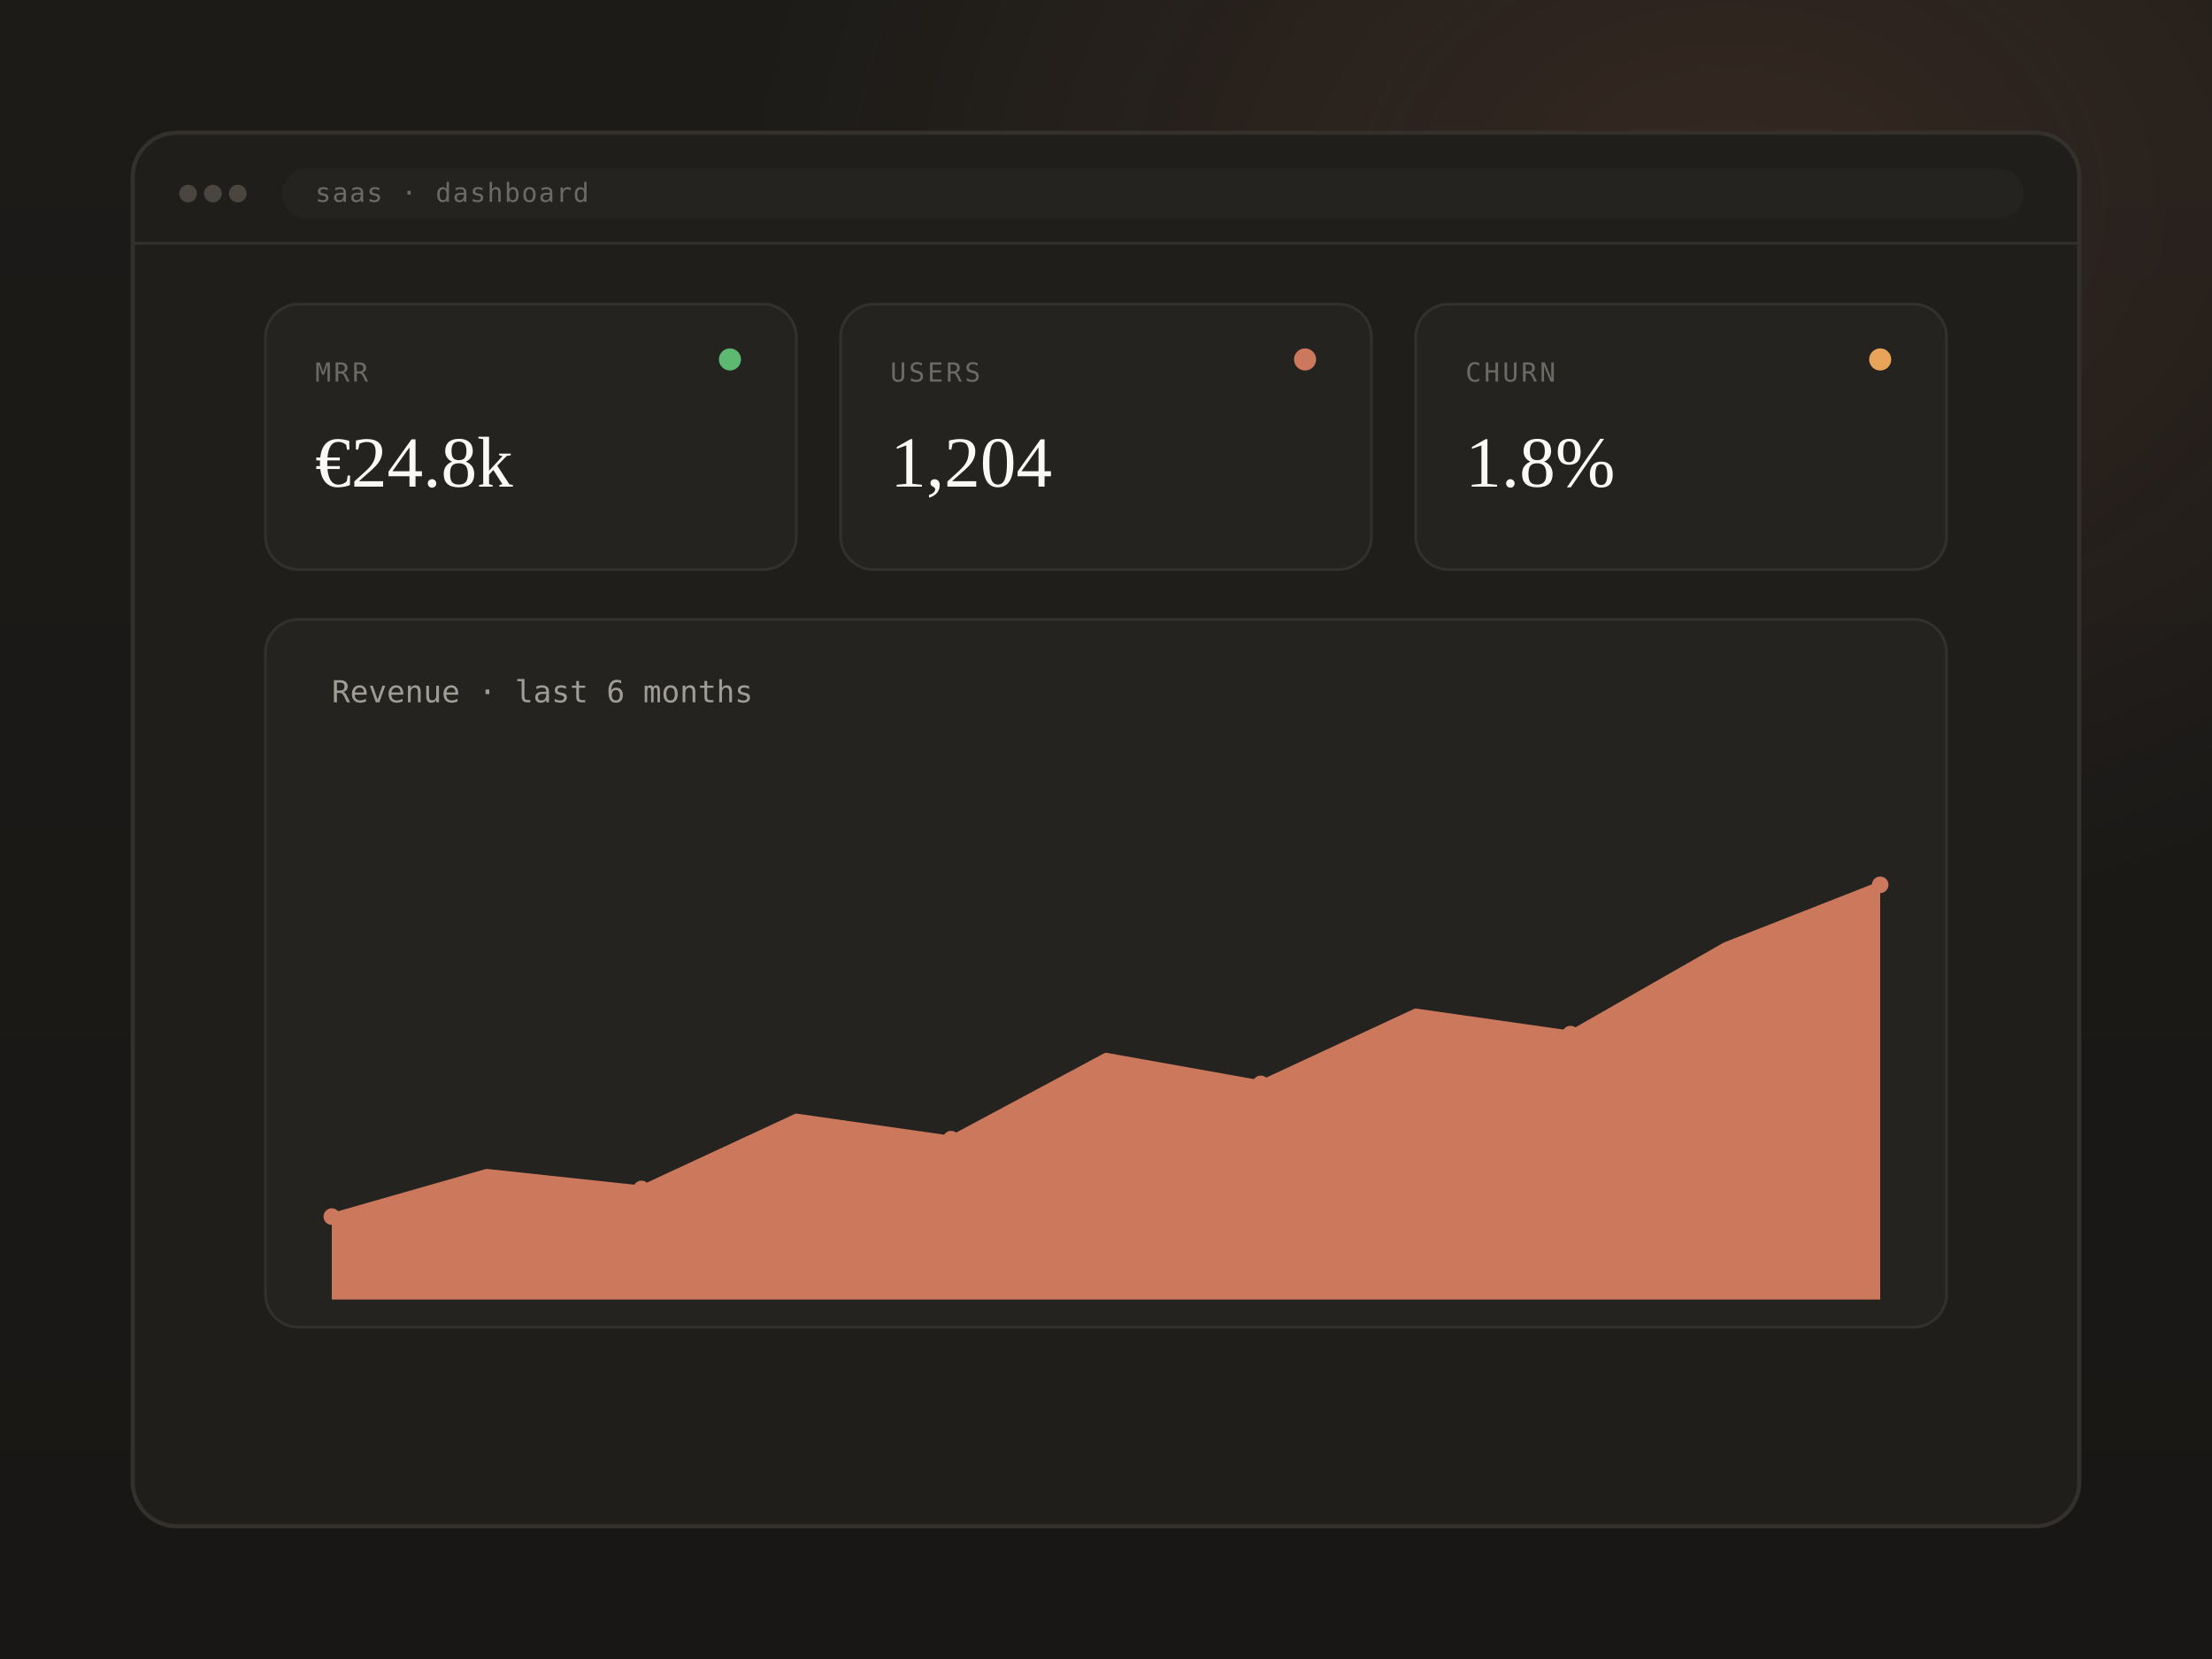
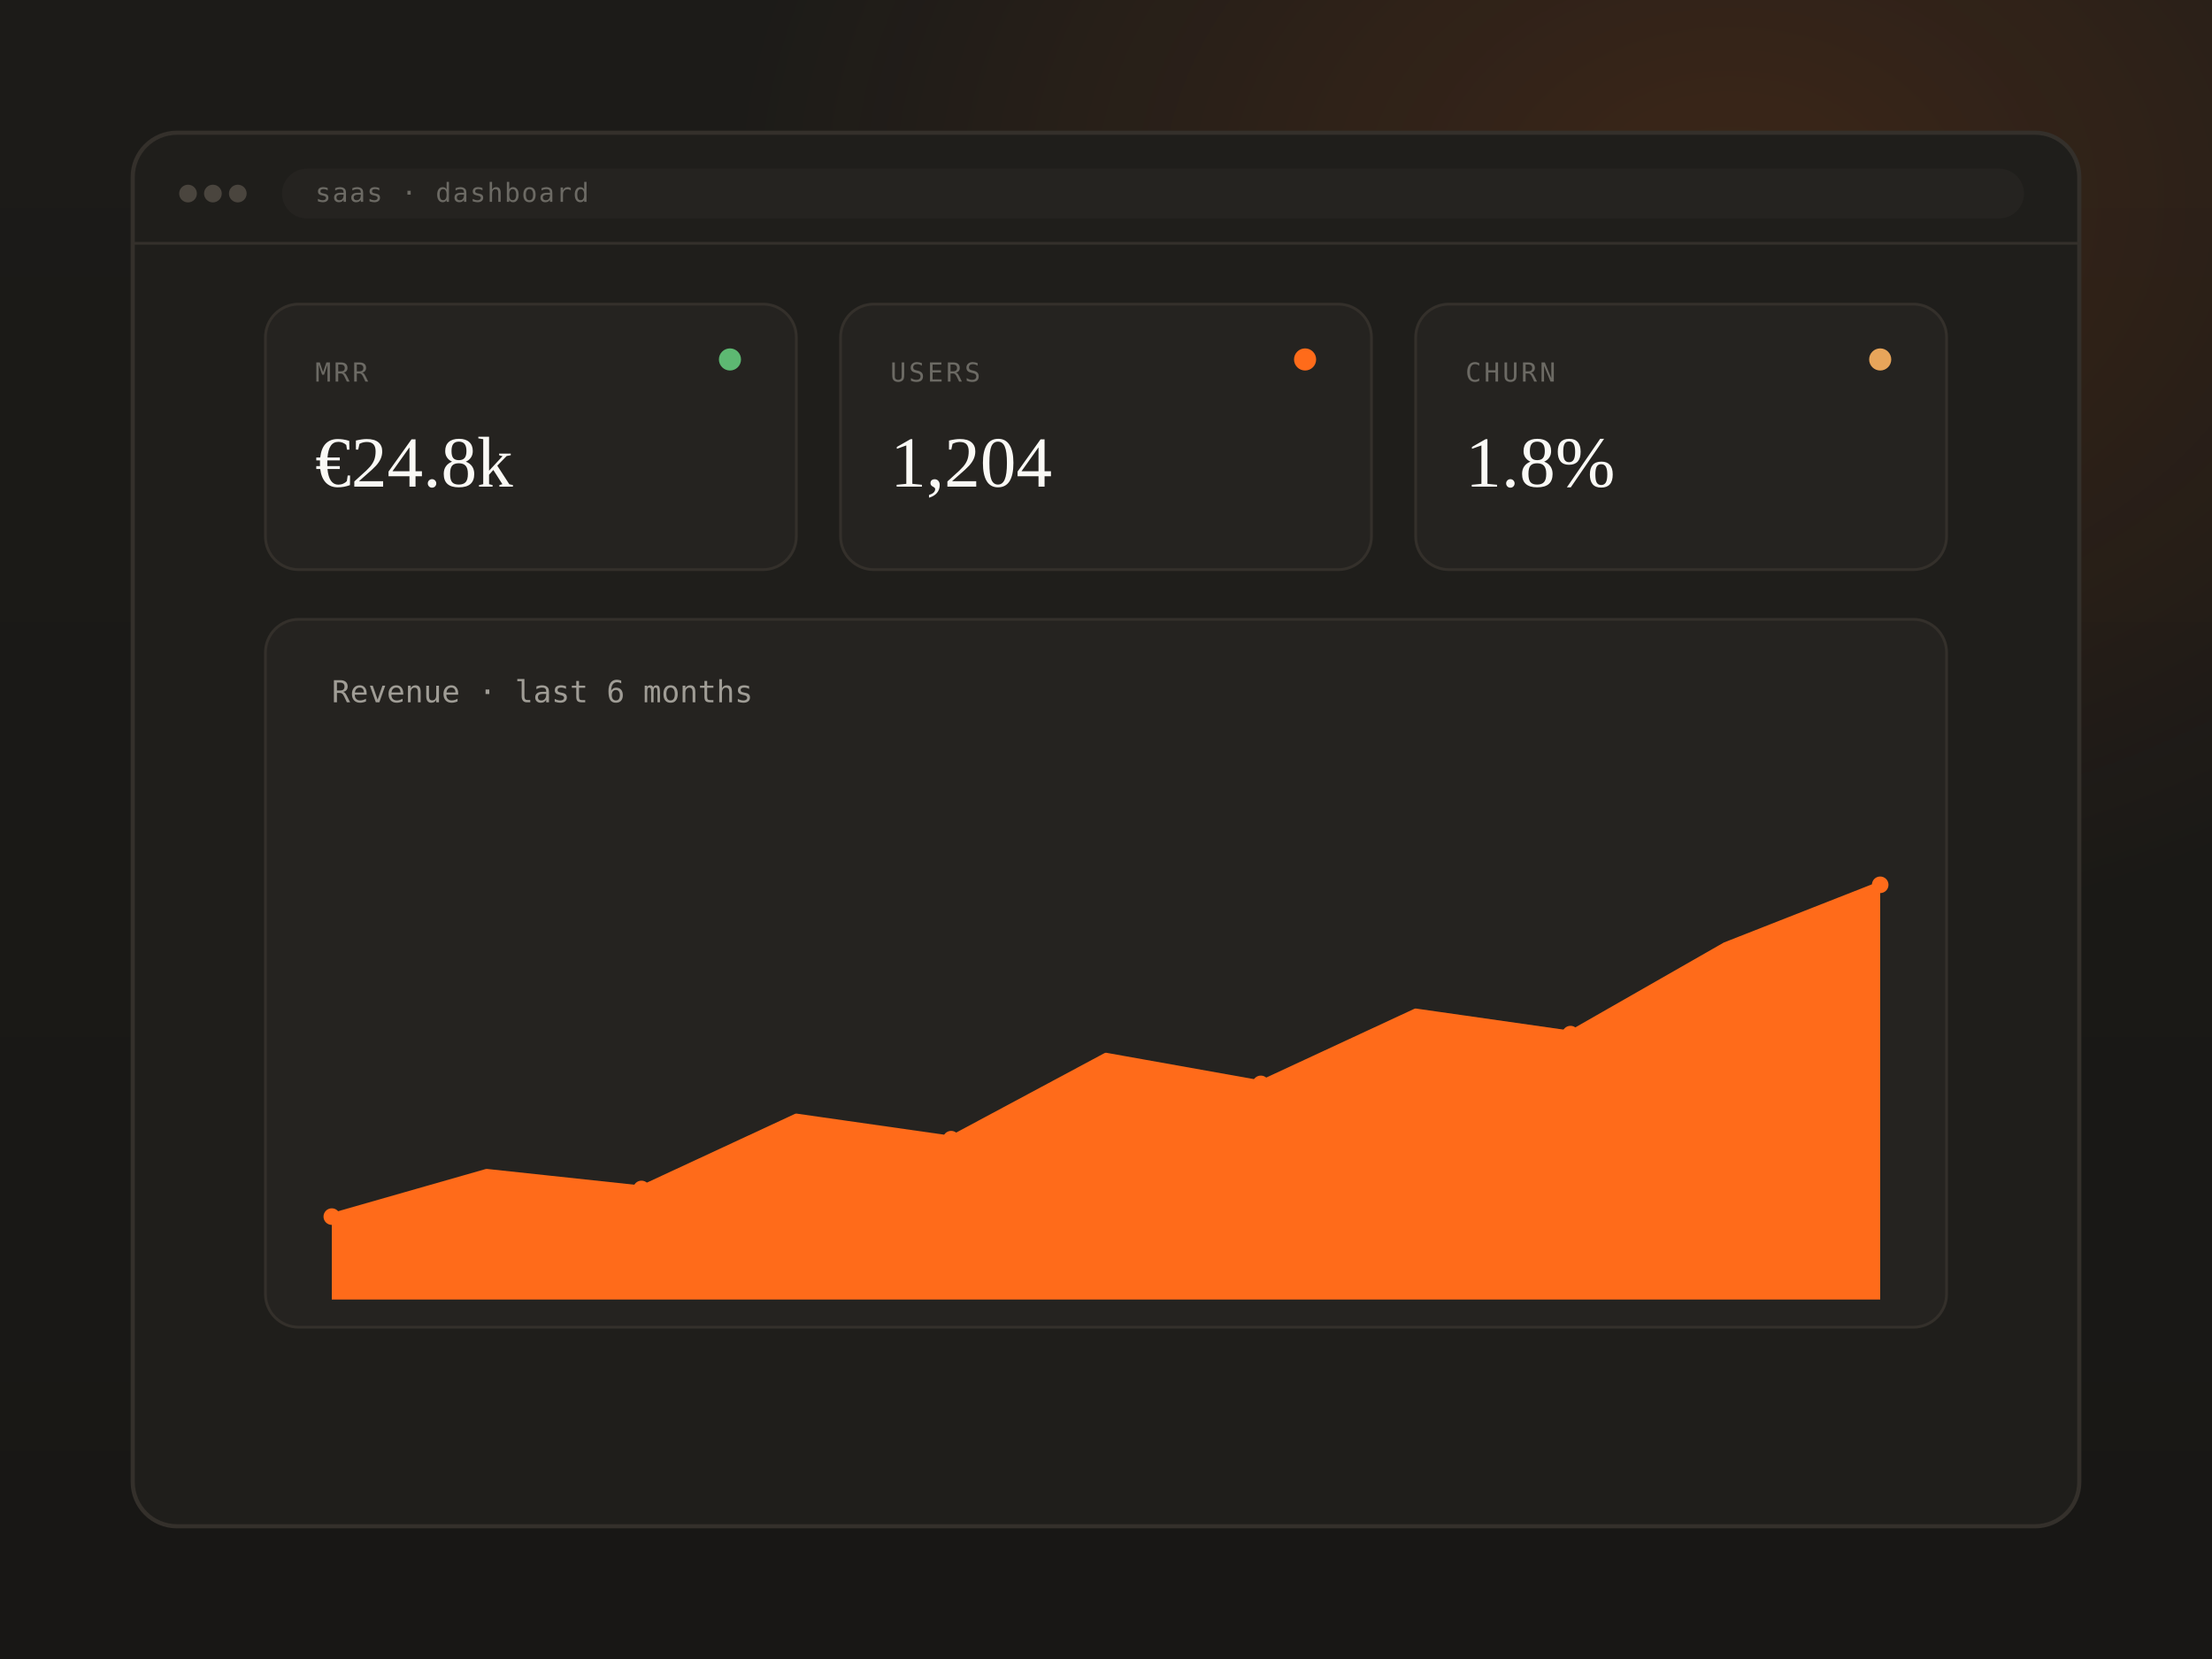
<svg xmlns="http://www.w3.org/2000/svg" viewBox="0 0 800 600" width="800" height="600" role="img">
  <defs>
    <linearGradient id="bg" x1="0" y1="0" x2="0" y2="1">
      <stop offset="0" stop-color="#1c1b18" />
      <stop offset="1" stop-color="#181715" />
    </linearGradient>
    <radialGradient id="glow" cx="0.78" cy="0.12" r="0.9">
-       <stop offset="0" stop-color="#cc785c" stop-opacity="0.14" />
-       <stop offset="0.5" stop-color="#cc785c" stop-opacity="0" />
+       <stop offset="0" stop-color="#ff6b1a" stop-opacity="0.14" />
+       <stop offset="0.5" stop-color="#ff6b1a" stop-opacity="0" />
    </radialGradient>
  </defs>
  <rect x="0.0" y="0.0" width="800.0" height="600.0" rx="0" fill="url(#bg)" />
  <rect x="0.0" y="0.0" width="800.0" height="600.0" rx="0" fill="url(#glow)" />
  <rect x="48.0" y="48.0" width="704.0" height="504.0" rx="16" fill="#1f1e1b" stroke="#34302b" stroke-width="1.5" />
  <circle cx="68.0" cy="70.0" r="3.2" fill="#4a453e" />
  <circle cx="77.0" cy="70.0" r="3.2" fill="#4a453e" />
  <circle cx="86.0" cy="70.0" r="3.2" fill="#4a453e" />
  <rect x="102.0" y="61.0" width="630.0" height="18.0" rx="9" fill="#252320" />
  <text x="114.0" y="73.0" font-family="'JetBrains Mono','SFMono-Regular',ui-monospace,monospace" font-size="9.5" font-weight="400" fill="#6c6a64" text-anchor="start" letter-spacing="0.5">saas · dashboard</text>
  <line x1="48.0" y1="88.0" x2="752.0" y2="88.0" stroke="#34302b" stroke-width="1" stroke-linecap="round" />
  <rect x="96.0" y="110.0" width="192.0" height="96.0" rx="12" fill="#252320" stroke="#34302b" stroke-width="1" />
  <text x="114.0" y="138.0" font-family="'JetBrains Mono','SFMono-Regular',ui-monospace,monospace" font-size="9.5" font-weight="400" fill="#6c6a64" text-anchor="start" letter-spacing="1">MRR</text>
  <text x="114.0" y="176.0" font-family="'Newsreader',Georgia,'Times New Roman',serif" font-size="26" font-weight="400" fill="#faf9f5" text-anchor="start">€24.8k</text>
  <circle cx="264.0" cy="130.0" r="4.0" fill="#5db872" />
  <rect x="304.0" y="110.0" width="192.0" height="96.0" rx="12" fill="#252320" stroke="#34302b" stroke-width="1" />
  <text x="322.0" y="138.0" font-family="'JetBrains Mono','SFMono-Regular',ui-monospace,monospace" font-size="9.5" font-weight="400" fill="#6c6a64" text-anchor="start" letter-spacing="1">USERS</text>
  <text x="322.0" y="176.0" font-family="'Newsreader',Georgia,'Times New Roman',serif" font-size="26" font-weight="400" fill="#faf9f5" text-anchor="start">1,204</text>
-   <circle cx="472.0" cy="130.0" r="4.0" fill="#cc785c" />
+   <circle cx="472.0" cy="130.0" r="4.0" fill="#ff6b1a" />
  <rect x="512.0" y="110.0" width="192.0" height="96.0" rx="12" fill="#252320" stroke="#34302b" stroke-width="1" />
  <text x="530.0" y="138.0" font-family="'JetBrains Mono','SFMono-Regular',ui-monospace,monospace" font-size="9.5" font-weight="400" fill="#6c6a64" text-anchor="start" letter-spacing="1">CHURN</text>
  <text x="530.0" y="176.0" font-family="'Newsreader',Georgia,'Times New Roman',serif" font-size="26" font-weight="400" fill="#faf9f5" text-anchor="start">1.8%</text>
  <circle cx="680.0" cy="130.0" r="4.0" fill="#e8a55a" />
  <rect x="96.0" y="224.0" width="608.0" height="256.0" rx="12" fill="#252320" stroke="#34302b" stroke-width="1" />
-   <path d="M120 470 L120.0 440.0 L176.0 424.0 L232.0 430.0 L288.0 404.0 L344.0 412.0 L400.0 382.0 L456.0 392.0 L512.0 366.0 L568.0 374.0 L624.0 342.0 L680.0 320.0 L680 470 Z" fill="#cc785c" stroke="none" stroke-width="2" stroke-opacity="0.14" stroke-linecap="round" stroke-linejoin="round" />
-   <path d="M120.0 440.0 L176.0 424.0 L232.0 430.0 L288.0 404.0 L344.0 412.0 L400.0 382.0 L456.0 392.0 L512.0 366.0 L568.0 374.0 L624.0 342.0 L680.0 320.0 " fill="none" stroke="#cc785c" stroke-width="2.5" stroke-linecap="round" stroke-linejoin="round" />
-   <circle cx="120.0" cy="440.0" r="3.0" fill="#cc785c" />
-   <circle cx="232.0" cy="430.0" r="3.0" fill="#cc785c" />
-   <circle cx="344.0" cy="412.0" r="3.0" fill="#cc785c" />
-   <circle cx="456.0" cy="392.0" r="3.0" fill="#cc785c" />
-   <circle cx="568.0" cy="374.0" r="3.0" fill="#cc785c" />
-   <circle cx="680.0" cy="320.0" r="3.0" fill="#cc785c" />
+   <path d="M120 470 L120.0 440.0 L176.0 424.0 L232.0 430.0 L288.0 404.0 L344.0 412.0 L400.0 382.0 L456.0 392.0 L512.0 366.0 L568.0 374.0 L624.0 342.0 L680.0 320.0 L680 470 Z" fill="#ff6b1a" stroke="none" stroke-width="2" stroke-opacity="0.14" stroke-linecap="round" stroke-linejoin="round" />
+   <path d="M120.0 440.0 L176.0 424.0 L232.0 430.0 L288.0 404.0 L344.0 412.0 L400.0 382.0 L456.0 392.0 L512.0 366.0 L568.0 374.0 L624.0 342.0 L680.0 320.0 " fill="none" stroke="#ff6b1a" stroke-width="2.5" stroke-linecap="round" stroke-linejoin="round" />
+   <circle cx="120.0" cy="440.0" r="3.0" fill="#ff6b1a" />
+   <circle cx="232.0" cy="430.0" r="3.0" fill="#ff6b1a" />
+   <circle cx="344.0" cy="412.0" r="3.0" fill="#ff6b1a" />
+   <circle cx="456.0" cy="392.0" r="3.0" fill="#ff6b1a" />
+   <circle cx="568.0" cy="374.0" r="3.0" fill="#ff6b1a" />
+   <circle cx="680.0" cy="320.0" r="3.0" fill="#ff6b1a" />
  <text x="120.0" y="254.0" font-family="'JetBrains Mono','SFMono-Regular',ui-monospace,monospace" font-size="11" font-weight="400" fill="#a09d96" text-anchor="start">Revenue · last 6 months</text>
</svg>
